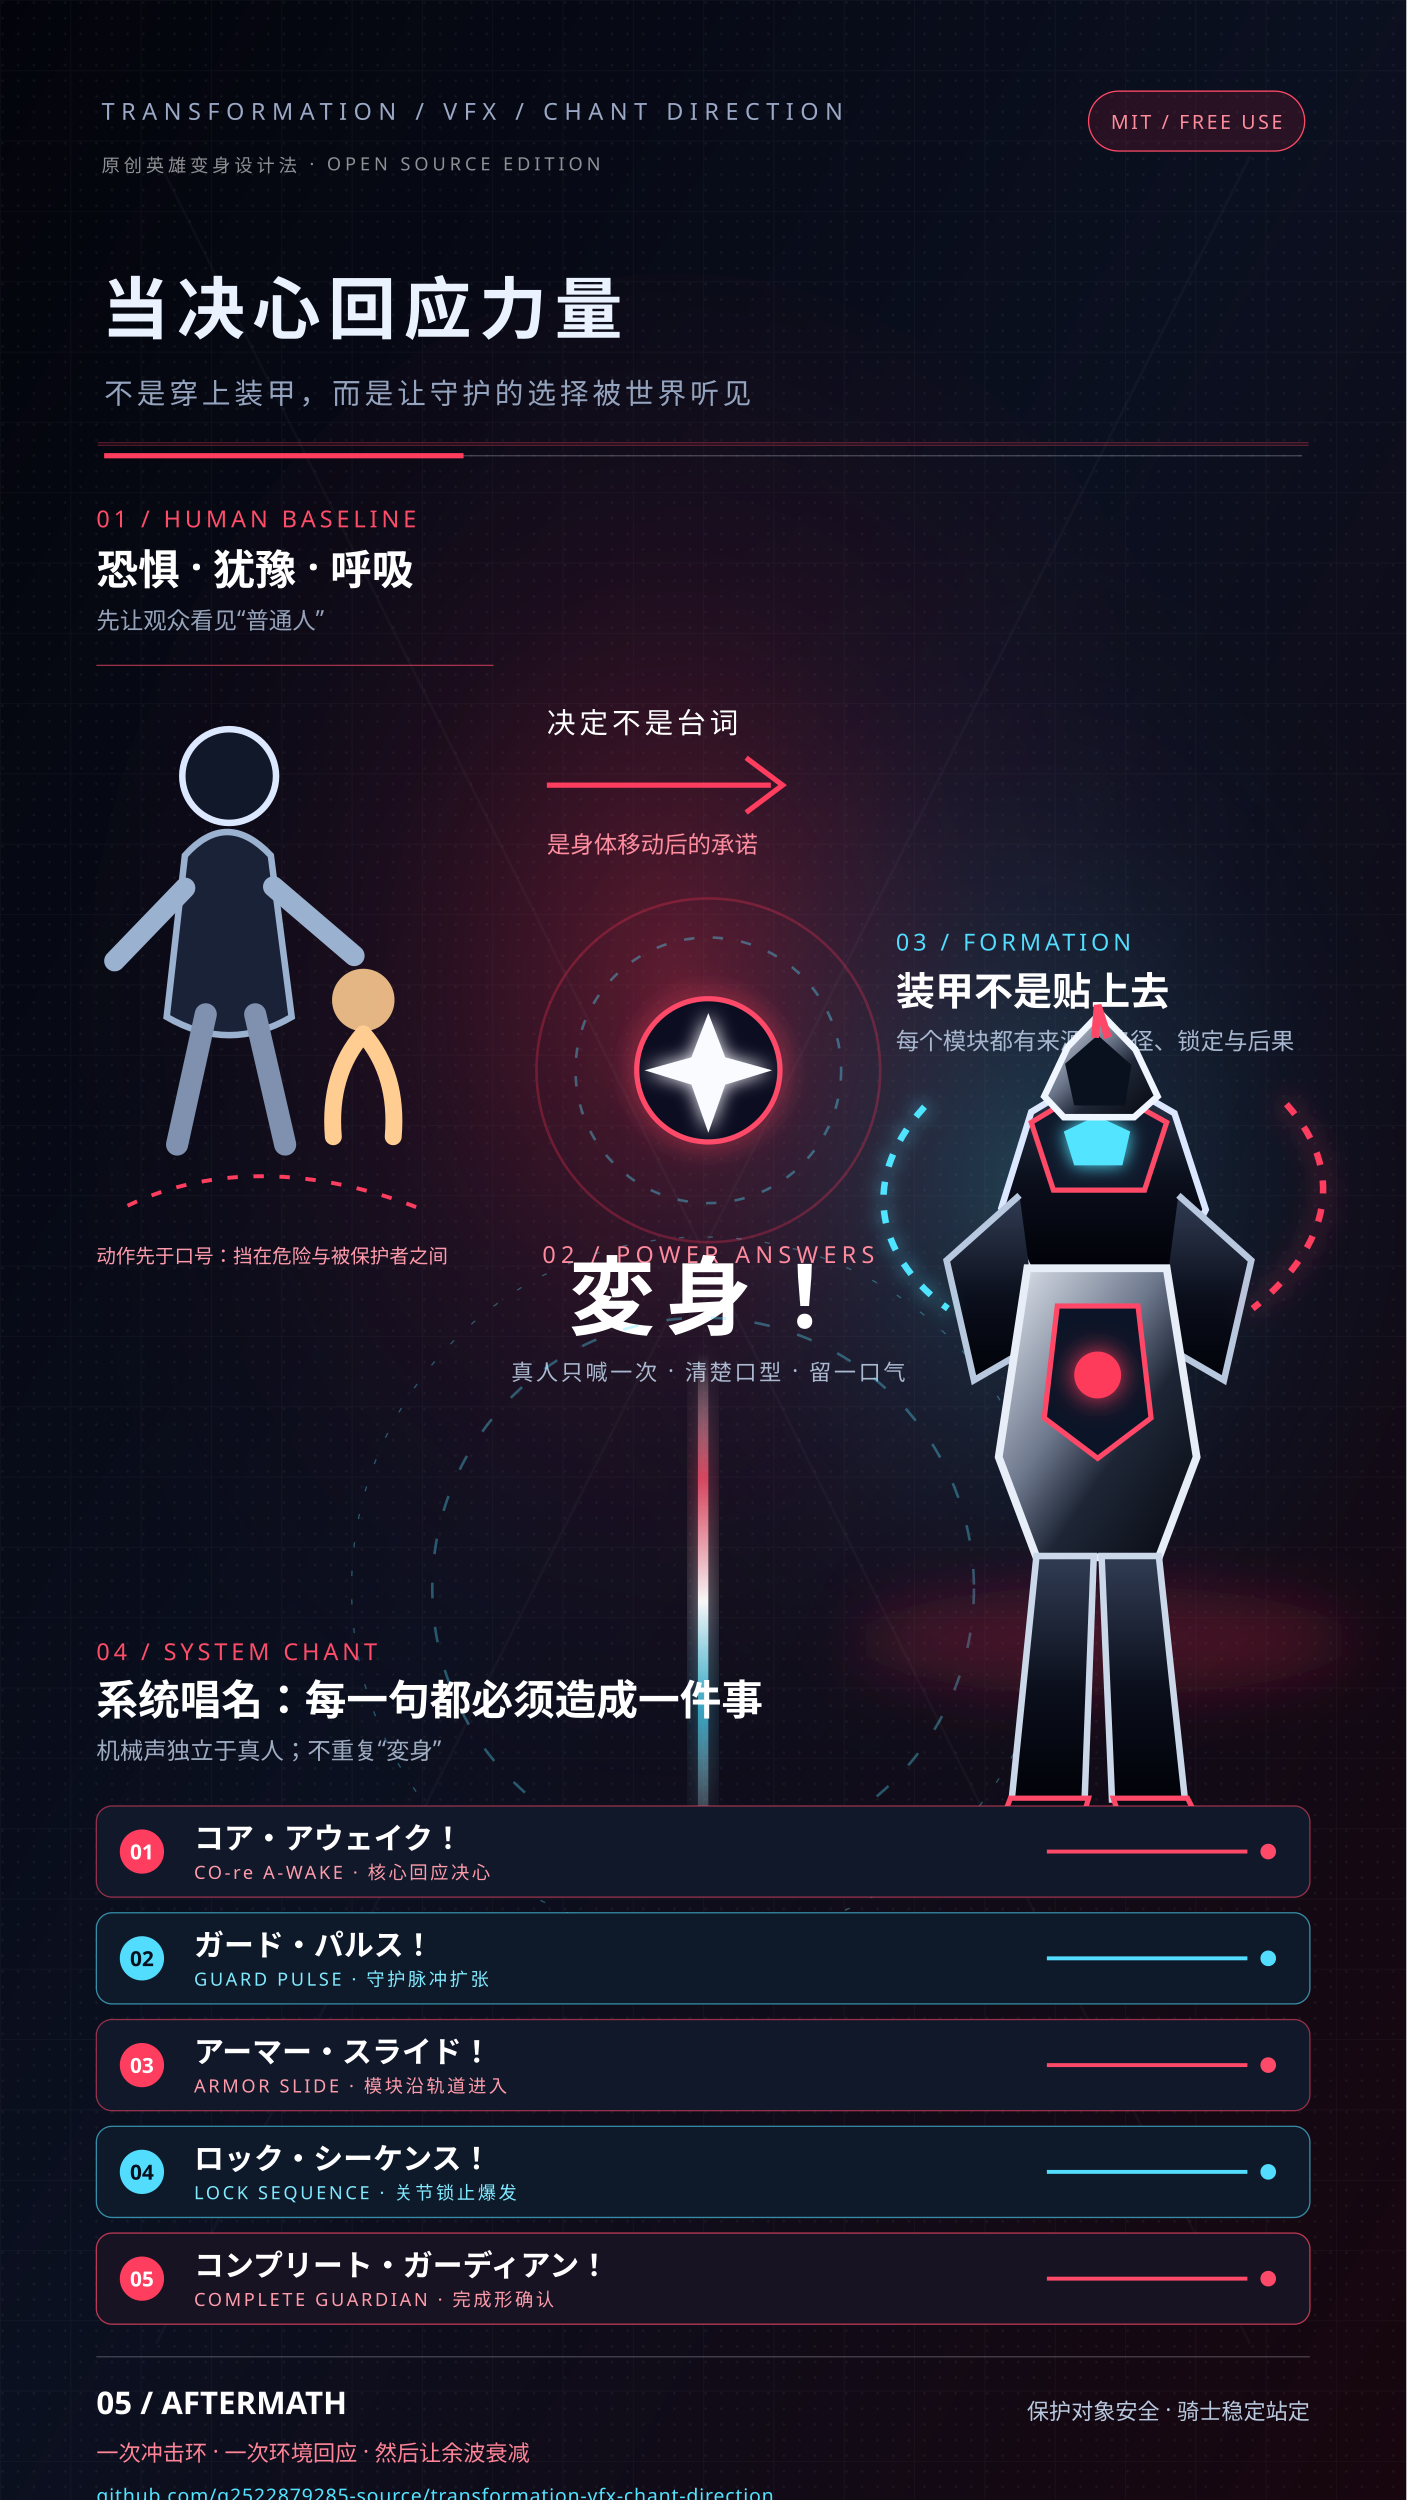
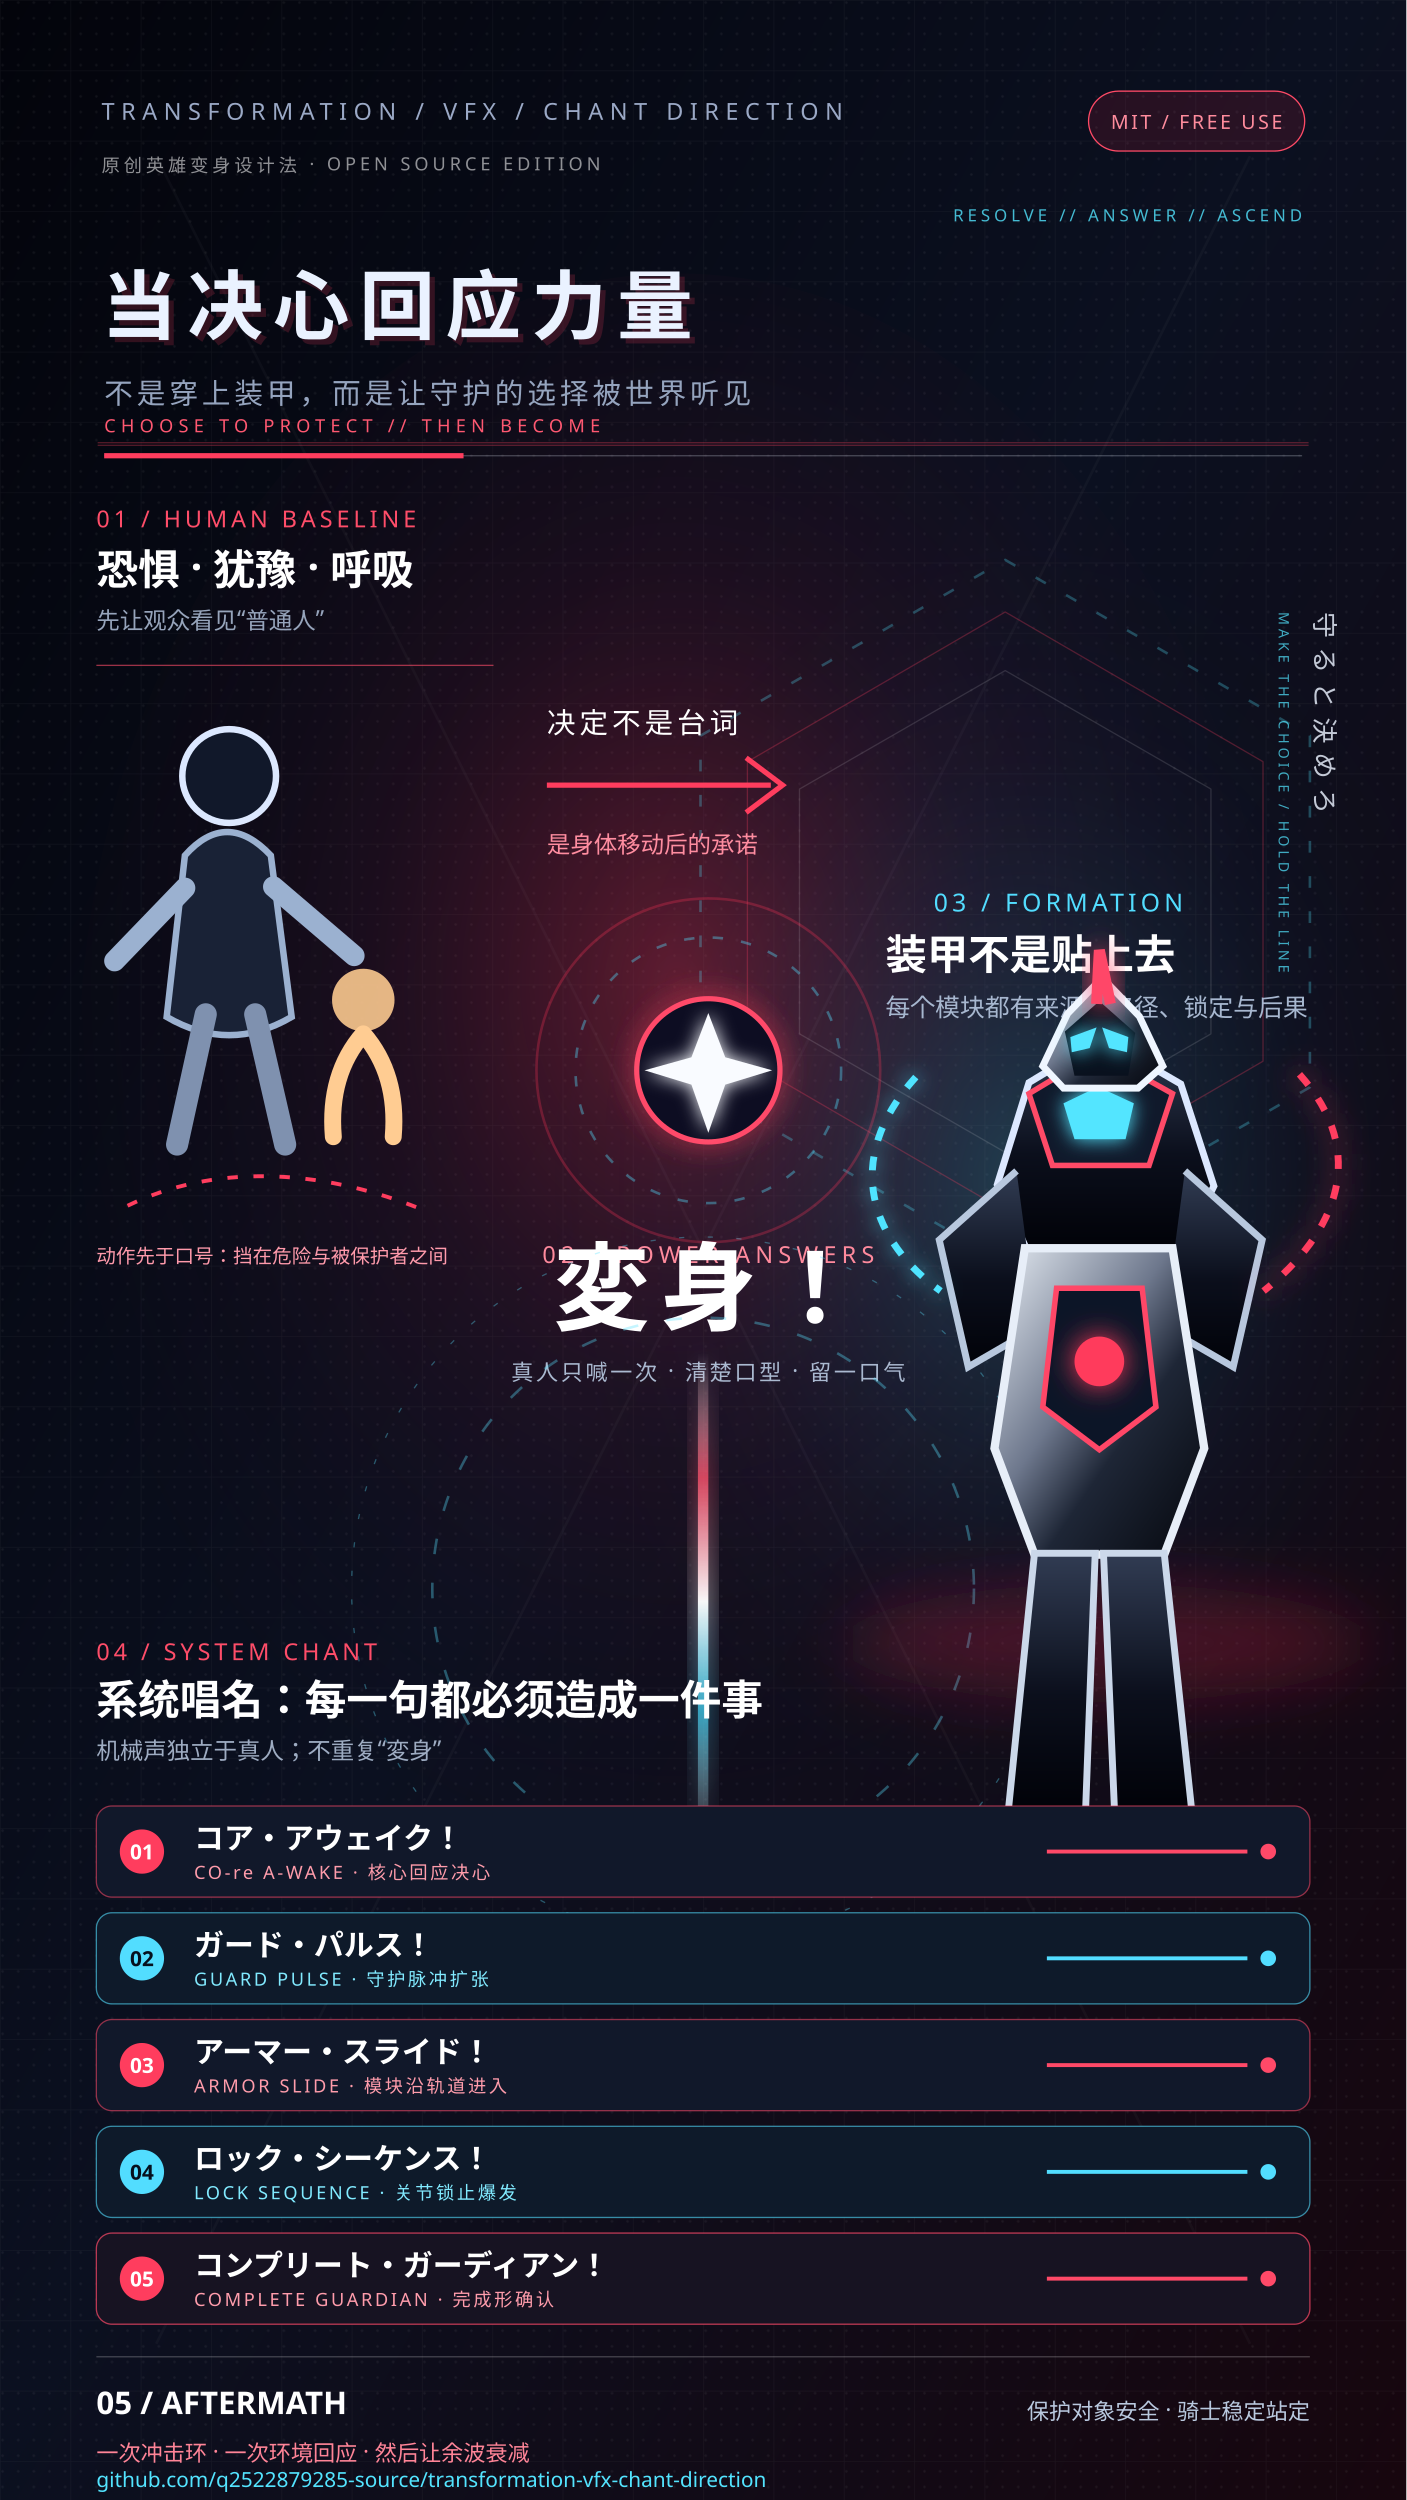
<svg xmlns="http://www.w3.org/2000/svg" width="1080" height="1920" viewBox="0 0 1080 1920">
  <defs>
    <linearGradient id="bg" x1="0" y1="0" x2="1" y2="1">
      <stop offset="0" stop-color="#03040b" />
      <stop offset="0.48" stop-color="#0b1020" />
      <stop offset="1" stop-color="#17060e" />
    </linearGradient>
    <radialGradient id="redGlow" cx="50%" cy="44%" r="58%">
      <stop offset="0" stop-color="#ff324f" stop-opacity=".36" />
      <stop offset=".45" stop-color="#8d1736" stop-opacity=".14" />
      <stop offset="1" stop-color="#090913" stop-opacity="0" />
    </radialGradient>
    <radialGradient id="cyanGlow" cx="58%" cy="48%" r="46%">
      <stop offset="0" stop-color="#39e5ff" stop-opacity=".22" />
      <stop offset=".6" stop-color="#0f6a9a" stop-opacity=".05" />
      <stop offset="1" stop-color="#000" stop-opacity="0" />
    </radialGradient>
    <linearGradient id="beam" x1="0" y1="0" x2="0" y2="1">
      <stop stop-color="#fff" stop-opacity="0" />
      <stop offset=".25" stop-color="#ff516c" stop-opacity=".75" />
      <stop offset=".5" stop-color="#fff" stop-opacity=".95" />
      <stop offset=".72" stop-color="#43dcff" stop-opacity=".65" />
      <stop offset="1" stop-color="#fff" stop-opacity="0" />
    </linearGradient>
    <linearGradient id="armor" x1="0" y1="0" x2="1" y2="1">
      <stop stop-color="#e7edf4" />
      <stop offset=".42" stop-color="#6d778c" />
      <stop offset=".62" stop-color="#1e2636" />
      <stop offset="1" stop-color="#05070d" />
    </linearGradient>
    <linearGradient id="armorDark" x1="0" y1="0" x2="0" y2="1">
      <stop stop-color="#313c53" />
      <stop offset=".55" stop-color="#0b0f1c" />
      <stop offset="1" stop-color="#010208" />
    </linearGradient>
    <linearGradient id="redMetal" x1="0" y1="0" x2="1" y2="1">
      <stop stop-color="#ff7c87" />
      <stop offset=".35" stop-color="#db1e3f" />
      <stop offset="1" stop-color="#52051e" />
    </linearGradient>
    <filter id="glowRed" x="-100%" y="-100%" width="300%" height="300%">
      <feGaussianBlur stdDeviation="10" result="b" />
      <feMerge>
        <feMergeNode in="b" />
        <feMergeNode in="SourceGraphic" />
      </feMerge>
    </filter>
    <filter id="glowCyan" x="-100%" y="-100%" width="300%" height="300%">
      <feGaussianBlur stdDeviation="7" result="b" />
      <feMerge>
        <feMergeNode in="b" />
        <feMergeNode in="SourceGraphic" />
      </feMerge>
    </filter>
    <filter id="soft" x="-50%" y="-50%" width="200%" height="200%">
      <feGaussianBlur stdDeviation="24" />
    </filter>
+     <filter id="glowWhite" x="-100%" y="-100%" width="300%" height="300%">
+       <feGaussianBlur stdDeviation="3" result="b" />
+       <feMerge>
+         <feMergeNode in="b" />
+         <feMergeNode in="SourceGraphic" />
+       </feMerge>
+     </filter>
+     <linearGradient id="scan" x1="0" y1="0" x2="1" y2="0">
+       <stop stop-color="#ff3658" stop-opacity="0" />
+       <stop offset=".5" stop-color="#ff3658" stop-opacity=".9" />
+       <stop offset="1" stop-color="#52e5ff" stop-opacity="0" />
+     </linearGradient>
    <pattern id="grid" width="54" height="54" patternUnits="userSpaceOnUse">
      <path d="M54 0H0V54" fill="none" stroke="#fff" stroke-opacity=".045" stroke-width="1" />
    </pattern>
    <pattern id="micro" width="12" height="12" patternUnits="userSpaceOnUse">
      <circle cx="2" cy="2" r="1" fill="#fff" fill-opacity=".12" />
    </pattern>
  </defs>
  <rect width="1080" height="1920" fill="url(#bg)" />
  <rect width="1080" height="1920" fill="url(#grid)" />
  <rect width="1080" height="1920" fill="url(#micro)" opacity=".45" />
  <ellipse cx="520" cy="830" rx="460" ry="620" fill="url(#redGlow)" />
  <ellipse cx="720" cy="930" rx="430" ry="580" fill="url(#cyanGlow)" />
  <path d="M75 340H1005 M75 342H1005" stroke="#e83c58" stroke-opacity=".35" />
  <path d="M80 1500H1000" stroke="#58dcff" stroke-opacity=".18" />
  <path d="M120 120L960 1800 M960 120L120 1800" stroke="#fff" stroke-opacity=".028" stroke-width="2" />
+   <g fill="none" stroke-linejoin="round" opacity=".28">
+     <path d="M772 430 L1006 565 L1006 835 L772 970 L538 835 L538 565Z" stroke="#52e5ff" stroke-width="2" stroke-dasharray="9 18" />
+     <path d="M772 470 L970 585 L970 815 L772 930 L574 815 L574 585Z" stroke="#ff3c5d" stroke-width="1" />
+     <path d="M772 515 L930 606 L930 794 L772 885 L614 794 L614 606Z" stroke="#fff" stroke-width="1" stroke-opacity=".45" />
+   </g>
+   <path d="M610 520 H934" stroke="url(#scan)" stroke-width="2" opacity=".72" />
  <g font-family="Noto Sans SC">
    <text x="78" y="92" fill="#9ba9c6" font-size="18" letter-spacing="5">TRANSFORMATION / VFX / CHANT DIRECTION</text>
    <text x="78" y="132" fill="#fff" font-size="14" letter-spacing="3" opacity=".55">原创英雄变身设计法 · OPEN SOURCE EDITION</text>
    <rect x="836" y="70" width="166" height="46" rx="23" fill="#ff2548" fill-opacity=".12" stroke="#ff4a66" stroke-width="1" />
    <text x="919" y="99" text-anchor="middle" fill="#ff8c9d" font-size="15" letter-spacing="2">MIT / FREE USE</text>
-     <text x="78" y="256" fill="#eaf2ff" font-size="52" font-weight="700" letter-spacing="6">当决心回应力量</text>
+     <text x="1000" y="170" text-anchor="end" fill="#52e5ff" font-size="13" letter-spacing="3" opacity=".8">RESOLVE // ANSWER // ASCEND</text>
+     <text x="82" y="260" fill="#ff3d5e" font-size="58" font-weight="700" letter-spacing="8" opacity=".18">当决心回应力量</text>
+     <text x="78" y="256" fill="#eaf2ff" font-size="58" font-weight="700" letter-spacing="8">当决心回应力量</text>
    <text x="80" y="310" fill="#95a4be" font-size="22" letter-spacing="3">不是穿上装甲，而是让守护的选择被世界听见</text>
+     <text x="80" y="332" fill="#ff5871" font-size="14" letter-spacing="4">CHOOSE TO PROTECT // THEN BECOME</text>
    <path d="M80 350H1000" stroke="#eaf2ff" stroke-opacity=".25" />
    <path d="M80 350H356" stroke="#ff3d5e" stroke-width="4" />
    <g transform="translate(74 405)">
      <text x="0" y="0" fill="#ff4d69" font-size="18" letter-spacing="3">01 / HUMAN BASELINE</text>
      <text x="0" y="44" fill="#fff" font-size="32" font-weight="700">恐惧 · 犹豫 · 呼吸</text>
      <text x="0" y="78" fill="#96a4bb" font-size="18">先让观众看见“普通人”</text>
      <path d="M0 106H305" stroke="#ff4d69" stroke-opacity=".6" />
      <circle cx="102" cy="191" r="36" fill="#11182a" stroke="#dce8ff" stroke-width="5" />
      <path d="M68 252 Q100 216 134 252 L150 376 Q102 404 54 376Z" fill="#192236" stroke="#9bb1d0" stroke-width="5" />
      <path d="M68 277 L14 333" stroke="#9bb1d0" stroke-width="16" stroke-linecap="round" />
      <path d="M136 276 L198 329" stroke="#9bb1d0" stroke-width="16" stroke-linecap="round" />
      <path d="M84 374 L62 474 M122 374 L145 474" stroke="#7f91af" stroke-width="17" stroke-linecap="round" />
      <circle cx="205" cy="363" r="24" fill="#ffcc92" fill-opacity=".88" />
      <path d="M205 389 Q178 420 182 468 M205 389 Q232 420 228 468" fill="none" stroke="#ffcc92" stroke-width="13" stroke-linecap="round" />
      <path d="M24 521 C90 489 170 492 248 523" fill="none" stroke="#ff3d5e" stroke-width="3" stroke-dasharray="8 12" />
      <text x="0" y="565" fill="#ff9aab" font-size="15">动作先于口号：挡在危险与被保护者之间</text>
    </g>
    <g transform="translate(420 525)">
      <path d="M0 78 H172" stroke="#ff3d5e" stroke-width="4" />
      <path d="M153 57 L181 78 L153 99" fill="none" stroke="#ff3d5e" stroke-width="4" />
      <text x="0" y="38" fill="#fff" font-size="22" letter-spacing="3">决定不是台词</text>
      <text x="0" y="130" fill="#ff8da0" font-size="18">是身体移动后的承诺</text>
    </g>
    <g transform="translate(412 690)">
      <circle cx="132" cy="132" r="132" fill="none" stroke="#ff3458" stroke-opacity=".28" stroke-width="2" />
      <circle cx="132" cy="132" r="102" fill="none" stroke="#52dfff" stroke-opacity=".38" stroke-width="2" stroke-dasharray="8 14" />
      <circle cx="132" cy="132" r="55" fill="#0b1020" stroke="#ff4969" stroke-width="4" filter="url(#glowRed)" />
      <path d="M132 88 L145 122 L181 132 L145 143 L132 180 L119 143 L83 132 L119 122Z" fill="#f9fbff" filter="url(#glowCyan)" />
      <text x="132" y="280" text-anchor="middle" fill="#ff8a9d" font-size="18" letter-spacing="4">02 / POWER ANSWERS</text>
-       <text x="132" y="330" text-anchor="middle" fill="#fff" font-size="66" font-weight="700" letter-spacing="8">変身！</text>
+       <text x="132" y="326" text-anchor="middle" fill="#fff" font-size="74" font-weight="700" letter-spacing="8">変身！</text>
      <text x="132" y="370" text-anchor="middle" fill="#aab9d0" font-size="17" letter-spacing="2">真人只喊一次 · 清楚口型 · 留一口气</text>
    </g>
    <rect x="536" y="1040" width="8" height="380" fill="url(#beam)" filter="url(#glowRed)" />
    <g stroke="#5be3ff" stroke-opacity=".35" fill="none">
      <circle cx="540" cy="1220" r="208" stroke-width="2" stroke-dasharray="12 22" />
      <circle cx="540" cy="1220" r="270" stroke-width="1" stroke-dasharray="4 18" />
    </g>
-     <g transform="translate(688 730)">
-       <text x="0" y="0" fill="#52ddff" font-size="18" letter-spacing="3">03 / FORMATION</text>
+     <g transform="translate(680 700) scale(1.06)">
+       <text x="35" y="0" fill="#52ddff" font-size="18" letter-spacing="3">03 / FORMATION</text>
      <text x="0" y="42" fill="#fff" font-size="30" font-weight="700">装甲不是贴上去</text>
      <text x="0" y="76" fill="#a7b7cf" font-size="18">每个模块都有来源、路径、锁定与后果</text>
      <ellipse cx="160" cy="530" rx="190" ry="42" fill="#ff234c" fill-opacity=".22" filter="url(#soft)" />
      <path d="M157 92 L214 125 L238 199 L216 244 L102 244 L81 198 L104 124Z" fill="url(#armorDark)" stroke="#dce8ff" stroke-width="5" />
      <path d="M104 132 L154 102 L208 132 L191 184 L121 184Z" fill="#10192b" stroke="#ff4a67" stroke-width="4" />
      <path d="M129 139 L154 127 L180 139 L174 165 L137 165Z" fill="#52e5ff" filter="url(#glowCyan)" />
      <path d="M114 112 L132 74 L157 48 L184 76 L201 112 L183 128 L129 128Z" fill="url(#armor)" stroke="#eff6ff" stroke-width="5" />
      <path d="M130 87 L155 65 L181 88 L176 119 L137 119Z" fill="#09111e" />
-       <path d="M153 67 L155 42 L163 67" fill="none" stroke="#ff4767" stroke-width="6" />
+       <path d="M134 91 L153 84 L148 99 L135 102Z M176 91 L157 84 L162 99 L175 102Z" fill="#52e5ff" filter="url(#glowCyan)" />
+       <path d="M153 67 L155 28 L163 67" fill="none" stroke="#ff4767" stroke-width="8" filter="url(#glowRed)" />
      <path d="M95 188 L39 238 L60 330 L110 301" fill="url(#armorDark)" stroke="#b8c8de" stroke-width="5" />
      <path d="M217 188 L273 238 L252 330 L202 301" fill="url(#armorDark)" stroke="#b8c8de" stroke-width="5" />
      <path d="M101 244 L208 244 L231 389 L202 466 L108 466 L79 389Z" fill="url(#armor)" stroke="#e7eef8" stroke-width="6" />
      <path d="M124 273 L186 273 L196 359 L155 390 L114 359Z" fill="#0c1527" stroke="#ff4767" stroke-width="4" />
      <circle cx="155" cy="326" r="18" fill="#ff3a5c" filter="url(#glowRed)" />
      <path d="M108 465 L152 465 L145 652 L89 652Z" fill="url(#armorDark)" stroke="#cbd8ea" stroke-width="5" />
      <path d="M158 465 L202 465 L222 652 L166 652Z" fill="url(#armorDark)" stroke="#cbd8ea" stroke-width="5" />
      <path d="M88 651 L148 651 L136 693 L72 693Z" fill="#080b13" stroke="#ff4968" stroke-width="4" />
      <path d="M167 651 L224 651 L245 693 L181 693Z" fill="#080b13" stroke="#ff4968" stroke-width="4" />
+       <path d="M70 694 H245" stroke="#fff" stroke-opacity=".9" stroke-width="2" filter="url(#glowWhite)" />
      <path d="M300 118 C351 175 327 233 274 275" fill="none" stroke="#ff3d5e" stroke-width="5" stroke-dasharray="10 12" filter="url(#glowRed)" />
      <path d="M22 120 C-33 181 -9 240 40 275" fill="none" stroke="#50e4ff" stroke-width="5" stroke-dasharray="10 12" filter="url(#glowCyan)" />
      <path d="M155 18 V-25" stroke="#fff" stroke-width="4" filter="url(#glowCyan)" />
      <text x="4" y="755" fill="#ff8497" font-size="17">稳定落地 = 新重量被身体承认</text>
+     </g>
+     <g transform="translate(1010 470) rotate(90)">
+       <text x="0" y="0" fill="#eaf2ff" font-size="20" letter-spacing="7" opacity=".82">守ると決めろ</text>
+       <text x="0" y="28" fill="#52e5ff" font-size="11" letter-spacing="3" opacity=".72">MAKE THE CHOICE / HOLD THE LINE</text>
    </g>
    <g transform="translate(74 1275)">
      <text x="0" y="0" fill="#ff4d69" font-size="18" letter-spacing="3">04 / SYSTEM CHANT</text>
      <text x="0" y="42" fill="#fff" font-size="32" font-weight="700">系统唱名：每一句都必须造成一件事</text>
      <text x="0" y="76" fill="#9eacc2" font-size="18">机械声独立于真人；不重复“変身”</text>
      <g transform="translate(0 112)">
        <rect x="0" y="0" width="932" height="70" rx="12" fill="#11182a" stroke="#ff4968" stroke-opacity=".55" />
        <circle cx="35" cy="35" r="17" fill="#ff3d5e" />
        <text x="35" y="41" text-anchor="middle" fill="#fff" font-size="16" font-weight="700">01</text>
        <text x="75" y="33" fill="#fff" font-size="23" font-weight="700">コア・アウェイク！</text>
        <text x="75" y="56" fill="#ff9cab" font-size="14" letter-spacing="2">CO-re A-WAKE · 核心回应决心</text>
        <path d="M730 35 H884" stroke="#ff4968" stroke-width="3" />
        <circle cx="900" cy="35" r="6" fill="#ff4968" />
      </g>
      <g transform="translate(0 194)">
        <rect x="0" y="0" width="932" height="70" rx="12" fill="#0e1a2a" stroke="#52ddff" stroke-opacity=".6" />
        <circle cx="35" cy="35" r="17" fill="#52ddff" />
        <text x="35" y="41" text-anchor="middle" fill="#06101d" font-size="16" font-weight="700">02</text>
        <text x="75" y="33" fill="#fff" font-size="23" font-weight="700">ガード・パルス！</text>
        <text x="75" y="56" fill="#81eaff" font-size="14" letter-spacing="2">GUARD PULSE · 守护脉冲扩张</text>
        <path d="M730 35 H884" stroke="#52ddff" stroke-width="3" />
        <circle cx="900" cy="35" r="6" fill="#52ddff" />
      </g>
      <g transform="translate(0 276)">
        <rect x="0" y="0" width="932" height="70" rx="12" fill="#11182a" stroke="#ff4968" stroke-opacity=".55" />
        <circle cx="35" cy="35" r="17" fill="#ff3d5e" />
        <text x="35" y="41" text-anchor="middle" fill="#fff" font-size="16" font-weight="700">03</text>
        <text x="75" y="33" fill="#fff" font-size="23" font-weight="700">アーマー・スライド！</text>
        <text x="75" y="56" fill="#ff9cab" font-size="14" letter-spacing="2">ARMOR SLIDE · 模块沿轨道进入</text>
        <path d="M730 35 H884" stroke="#ff4968" stroke-width="3" />
        <circle cx="900" cy="35" r="6" fill="#ff4968" />
      </g>
      <g transform="translate(0 358)">
        <rect x="0" y="0" width="932" height="70" rx="12" fill="#0e1a2a" stroke="#52ddff" stroke-opacity=".6" />
        <circle cx="35" cy="35" r="17" fill="#52ddff" />
        <text x="35" y="41" text-anchor="middle" fill="#06101d" font-size="16" font-weight="700">04</text>
        <text x="75" y="33" fill="#fff" font-size="23" font-weight="700">ロック・シーケンス！</text>
        <text x="75" y="56" fill="#81eaff" font-size="14" letter-spacing="2">LOCK SEQUENCE · 关节锁止爆发</text>
        <path d="M730 35 H884" stroke="#52ddff" stroke-width="3" />
        <circle cx="900" cy="35" r="6" fill="#52ddff" />
      </g>
      <g transform="translate(0 440)">
        <rect x="0" y="0" width="932" height="70" rx="12" fill="#171322" stroke="#ff4968" stroke-opacity=".7" />
        <circle cx="35" cy="35" r="17" fill="#ff3d5e" />
        <text x="35" y="41" text-anchor="middle" fill="#fff" font-size="16" font-weight="700">05</text>
        <text x="75" y="33" fill="#fff" font-size="23" font-weight="700">コンプリート・ガーディアン！</text>
        <text x="75" y="56" fill="#ff9cab" font-size="14" letter-spacing="2">COMPLETE GUARDIAN · 完成形确认</text>
        <path d="M730 35 H884" stroke="#ff4968" stroke-width="3" />
        <circle cx="900" cy="35" r="6" fill="#ff4968" />
      </g>
    </g>
    <g transform="translate(74 1810)">
      <path d="M0 0H932" stroke="#fff" stroke-opacity=".22" />
      <text x="0" y="44" fill="#fff" font-size="24" font-weight="700">05 / AFTERMATH</text>
      <text x="0" y="80" fill="#ff8497" font-size="17">一次冲击环 · 一次环境回应 · 然后让余波衰减</text>
      <text x="932" y="48" text-anchor="end" fill="#b9c9df" font-size="17">保护对象安全 · 骑士稳定站定</text>
-       <text x="0" y="112" fill="#53e4ff" font-size="15" letter-spacing="0.6">github.com/q2522879285-source/transformation-vfx-chant-direction</text>
+       <text x="0" y="100" fill="#53e4ff" font-size="16" letter-spacing="0">github.com/q2522879285-source/transformation-vfx-chant-direction</text>
    </g>
  </g>
</svg>
